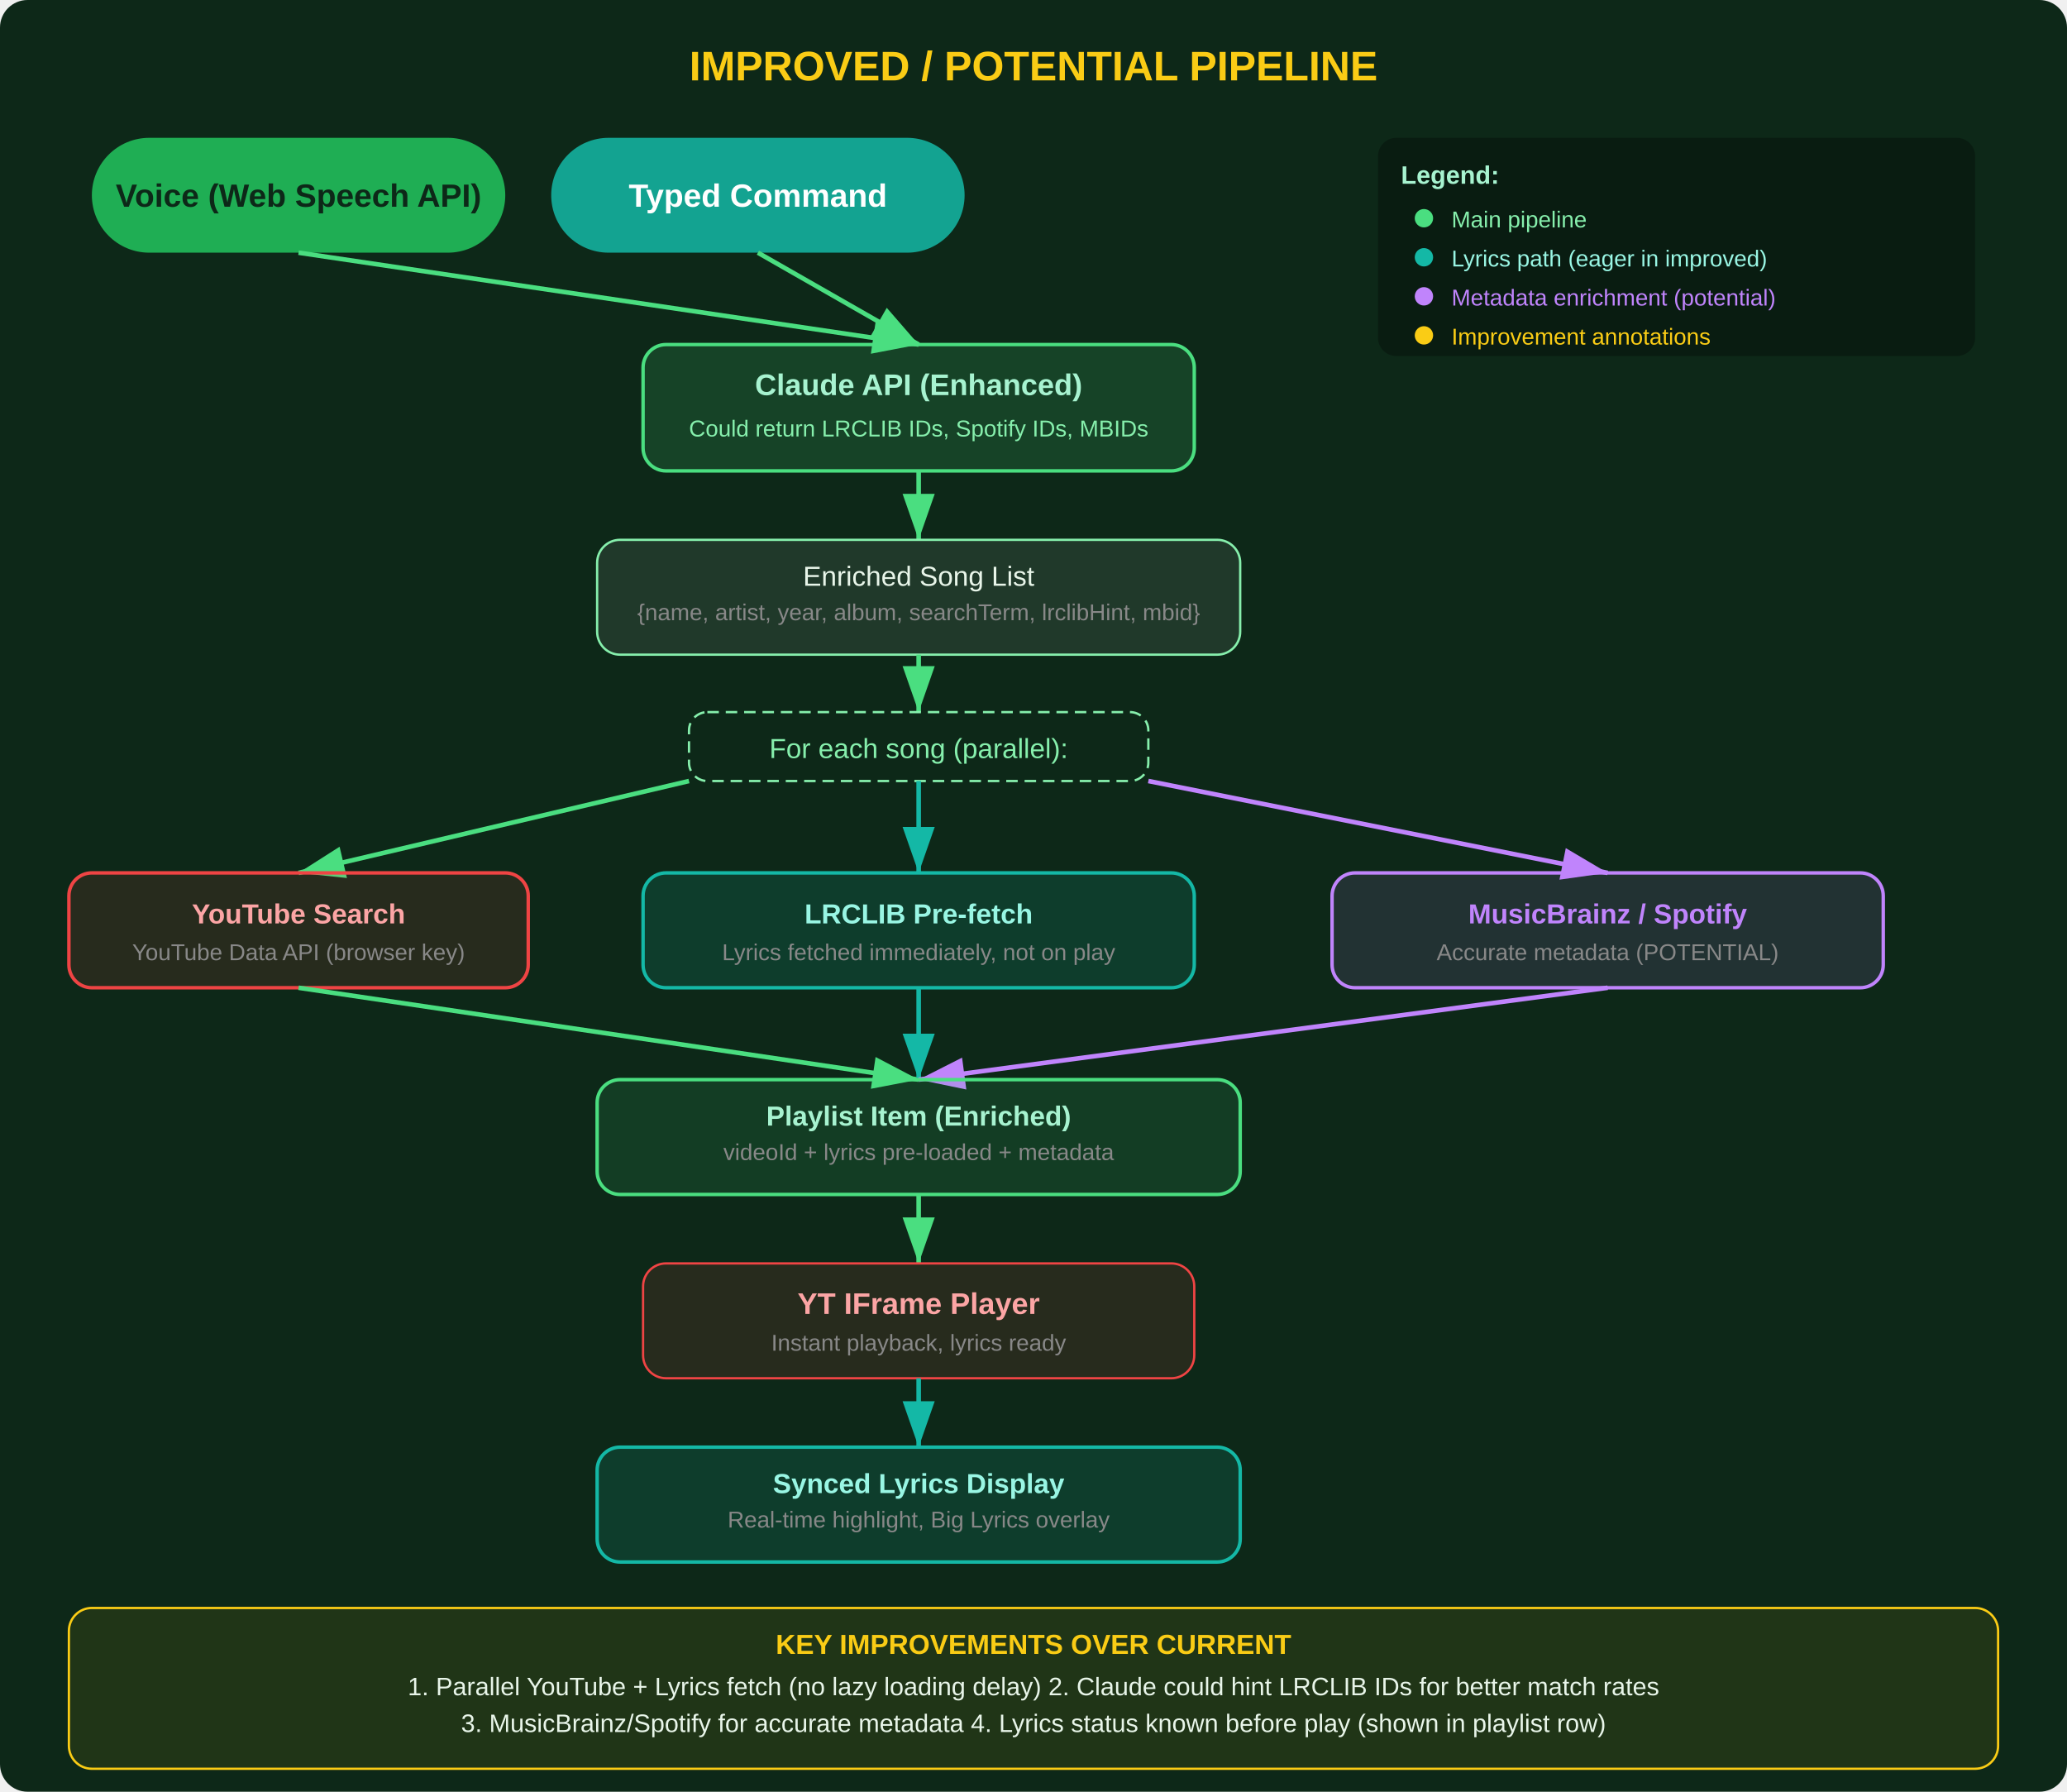
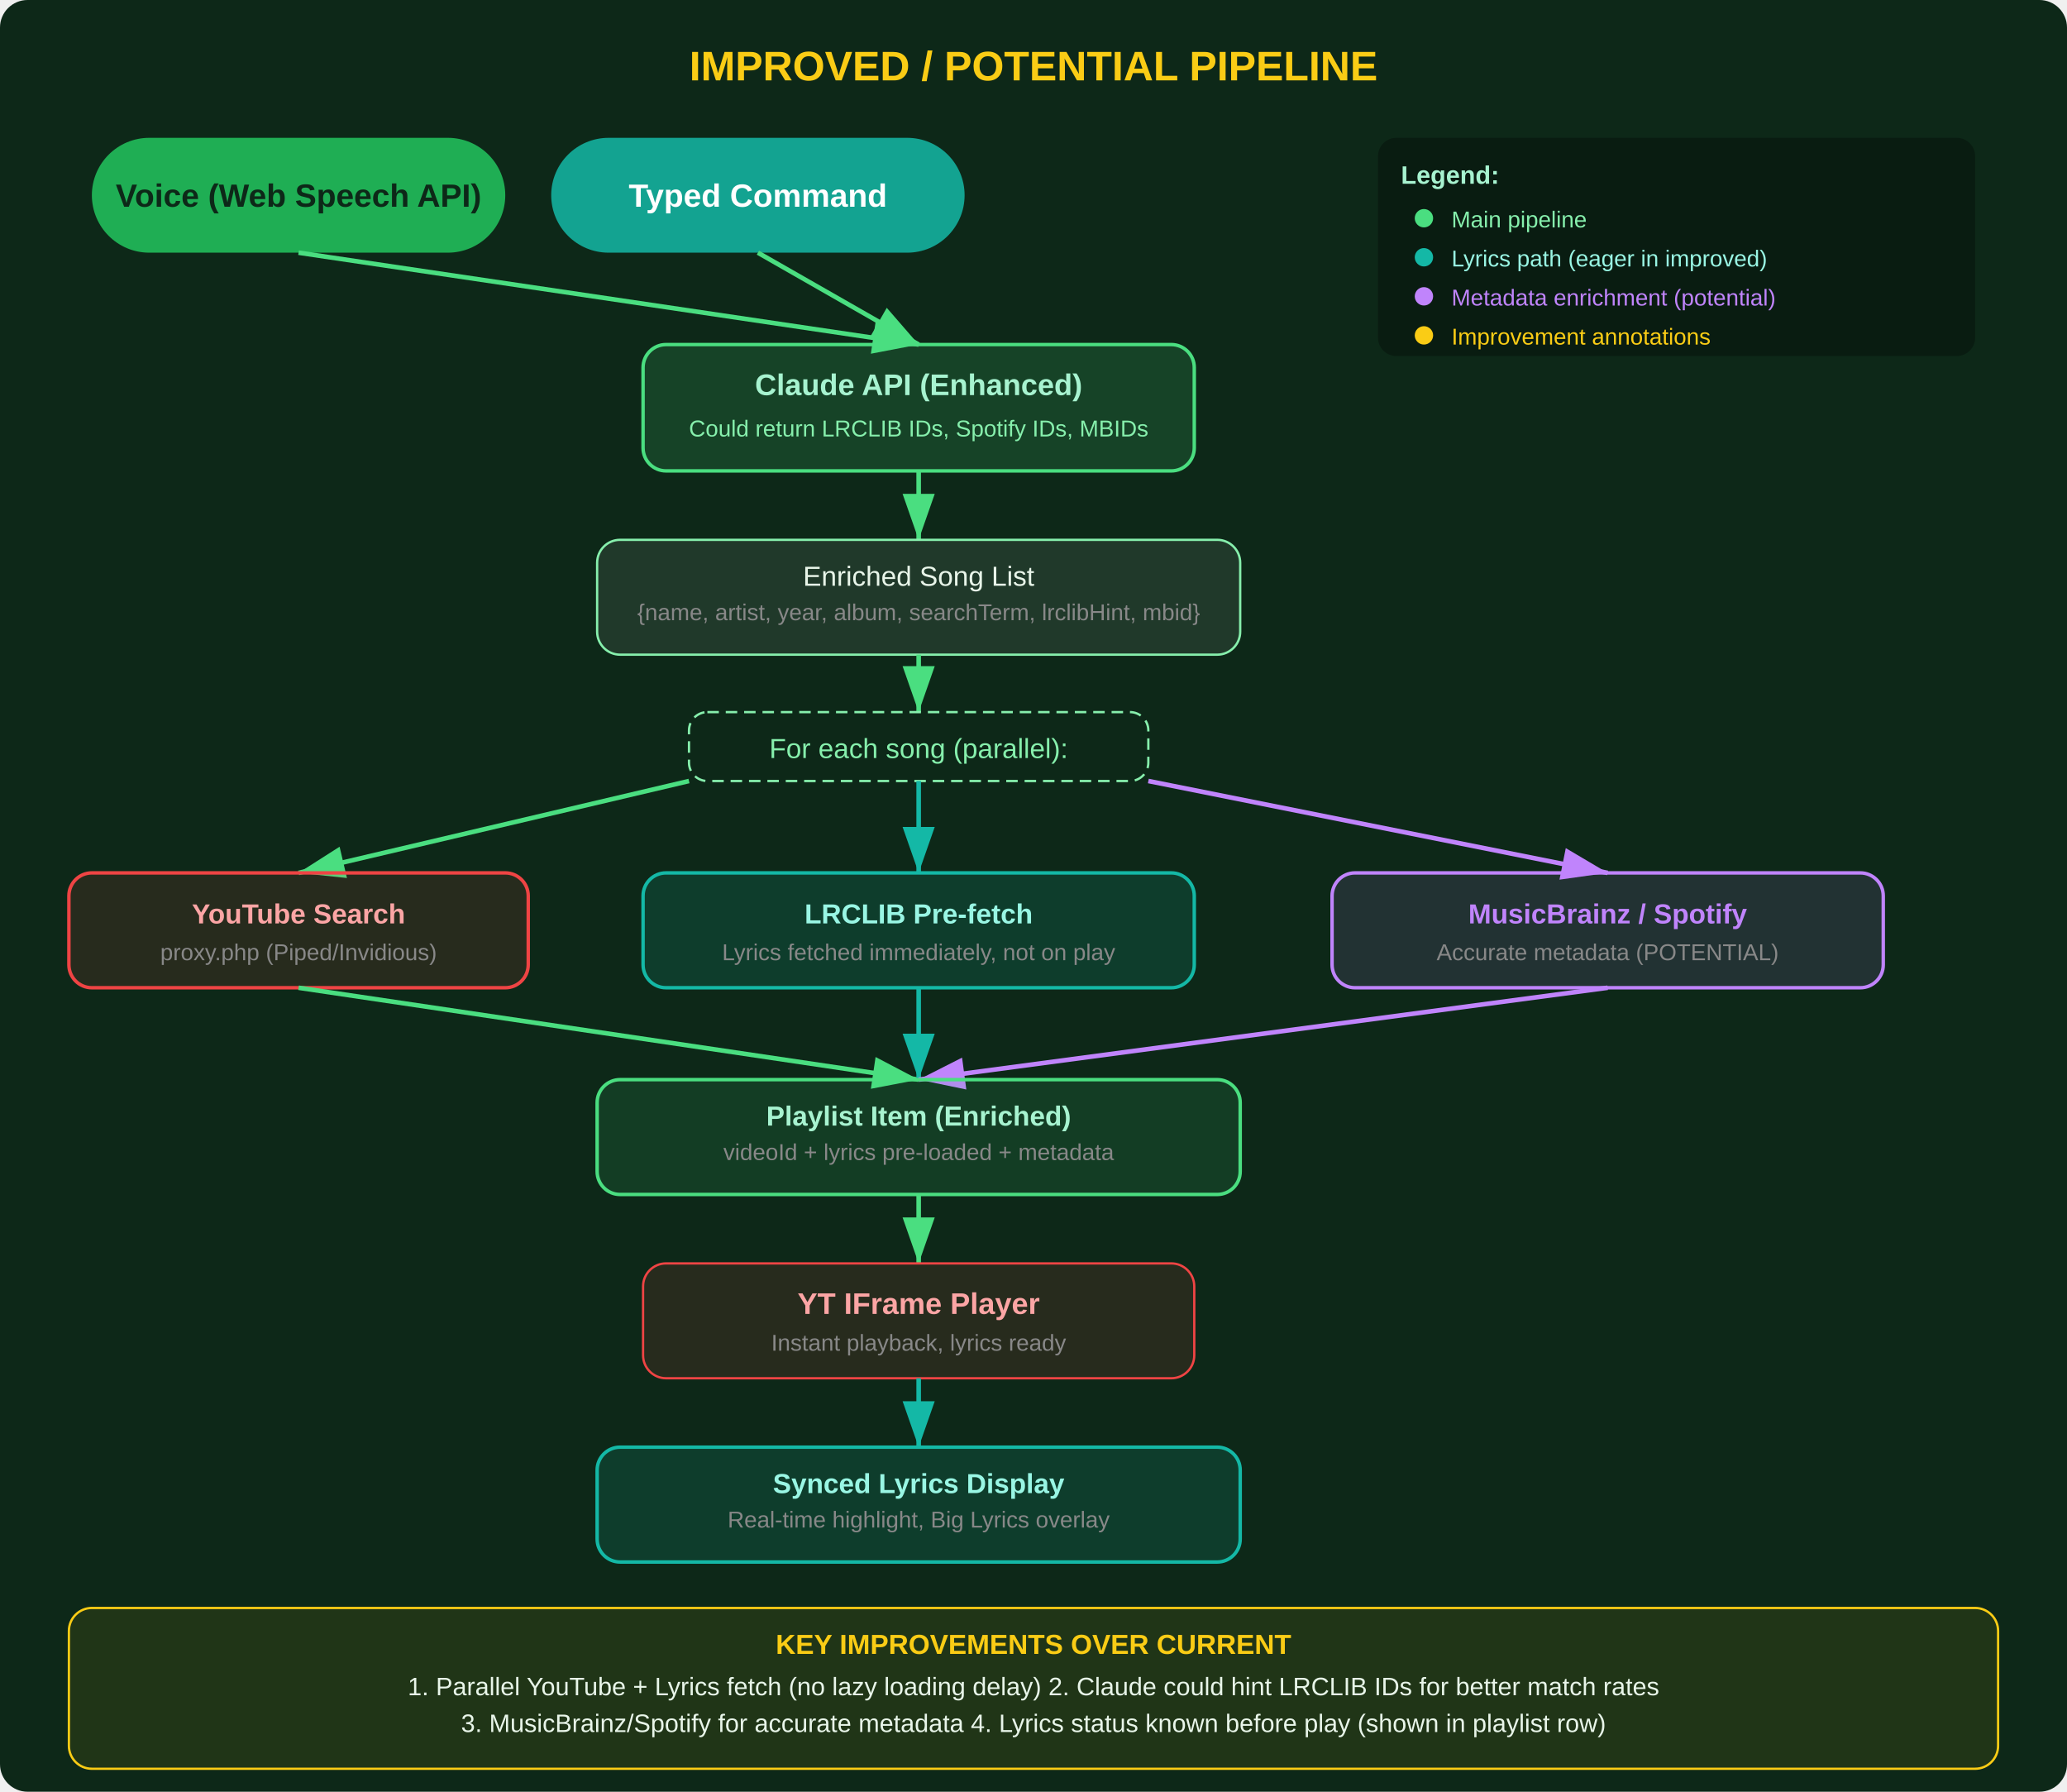
<svg xmlns="http://www.w3.org/2000/svg" viewBox="0 0 900 780" font-family="'Segoe UI', Arial, sans-serif">
  <defs>
    <marker id="arr" markerWidth="10" markerHeight="7" refX="10" refY="3.5" orient="auto">
      <polygon points="0 0, 10 3.5, 0 7" fill="#4ade80" />
    </marker>
    <marker id="arr-teal" markerWidth="10" markerHeight="7" refX="10" refY="3.5" orient="auto">
      <polygon points="0 0, 10 3.5, 0 7" fill="#14b8a6" />
    </marker>
    <marker id="arr-yellow" markerWidth="10" markerHeight="7" refX="10" refY="3.5" orient="auto">
      <polygon points="0 0, 10 3.5, 0 7" fill="#facc15" />
    </marker>
    <marker id="arr-purple" markerWidth="10" markerHeight="7" refX="10" refY="3.5" orient="auto">
      <polygon points="0 0, 10 3.5, 0 7" fill="#c084fc" />
    </marker>
  </defs>
  <rect width="900" height="780" rx="12" fill="#0d2818" />
  <text x="450" y="35" text-anchor="middle" font-size="18" font-weight="700" fill="#facc15">IMPROVED / POTENTIAL PIPELINE</text>
  <rect x="40" y="60" width="180" height="50" rx="25" fill="#22c55e" opacity="0.85" />
  <text x="130" y="90" text-anchor="middle" font-size="14" font-weight="600" fill="#0d2818">Voice (Web Speech API)</text>
  <rect x="240" y="60" width="180" height="50" rx="25" fill="#14b8a6" opacity="0.85" />
  <text x="330" y="90" text-anchor="middle" font-size="14" font-weight="600" fill="#fff">Typed Command</text>
  <line x1="130" y1="110" x2="400" y2="150" stroke="#4ade80" stroke-width="2" marker-end="url(#arr)" />
  <line x1="330" y1="110" x2="400" y2="150" stroke="#4ade80" stroke-width="2" marker-end="url(#arr)" />
  <rect x="280" y="150" width="240" height="55" rx="10" fill="rgba(74,222,128,0.15)" stroke="#4ade80" stroke-width="1.5" />
  <text x="400" y="172" text-anchor="middle" font-size="13" font-weight="600" fill="#a7f3d0">Claude API (Enhanced)</text>
  <text x="400" y="190" text-anchor="middle" font-size="10" fill="#86efac">Could return LRCLIB IDs, Spotify IDs, MBIDs</text>
  <line x1="400" y1="205" x2="400" y2="235" stroke="#4ade80" stroke-width="2" marker-end="url(#arr)" />
  <rect x="260" y="235" width="280" height="50" rx="10" fill="rgba(255,255,255,0.08)" stroke="#86efac" stroke-width="1" />
  <text x="400" y="255" text-anchor="middle" font-size="12" fill="#e8f5e9">Enriched Song List</text>
  <text x="400" y="270" text-anchor="middle" font-size="10" fill="#888">{name, artist, year, album, searchTerm, lrclibHint, mbid}</text>
  <line x1="400" y1="285" x2="400" y2="310" stroke="#4ade80" stroke-width="2" marker-end="url(#arr)" />
  <rect x="300" y="310" width="200" height="30" rx="8" fill="none" stroke="#86efac" stroke-width="1" stroke-dasharray="5,3" />
  <text x="400" y="330" text-anchor="middle" font-size="12" fill="#86efac">For each song (parallel):</text>
  <line x1="300" y1="340" x2="130" y2="380" stroke="#4ade80" stroke-width="2" marker-end="url(#arr)" />
  <line x1="400" y1="340" x2="400" y2="380" stroke="#14b8a6" stroke-width="2" marker-end="url(#arr-teal)" />
  <line x1="500" y1="340" x2="700" y2="380" stroke="#c084fc" stroke-width="2" marker-end="url(#arr-purple)" />
  <rect x="30" y="380" width="200" height="50" rx="10" fill="rgba(239,68,68,0.12)" stroke="#ef4444" stroke-width="1.5" />
  <text x="130" y="402" text-anchor="middle" font-size="12" font-weight="600" fill="#fca5a5">YouTube Search</text>
-   <text x="130" y="418" text-anchor="middle" font-size="10" fill="#888">YouTube Data API (browser key)</text>
+   <text x="130" y="418" text-anchor="middle" font-size="10" fill="#888">proxy.php (Piped/Invidious)</text>
  <rect x="280" y="380" width="240" height="50" rx="10" fill="rgba(20,184,166,0.15)" stroke="#14b8a6" stroke-width="1.5" />
  <text x="400" y="402" text-anchor="middle" font-size="12" font-weight="600" fill="#99f6e4">LRCLIB Pre-fetch</text>
  <text x="400" y="418" text-anchor="middle" font-size="10" fill="#888">Lyrics fetched immediately, not on play</text>
  <rect x="580" y="380" width="240" height="50" rx="10" fill="rgba(192,132,252,0.12)" stroke="#c084fc" stroke-width="1.5" />
  <text x="700" y="402" text-anchor="middle" font-size="12" font-weight="600" fill="#c084fc">MusicBrainz / Spotify</text>
  <text x="700" y="418" text-anchor="middle" font-size="10" fill="#888">Accurate metadata (POTENTIAL)</text>
  <line x1="130" y1="430" x2="400" y2="470" stroke="#4ade80" stroke-width="2" marker-end="url(#arr)" />
  <line x1="400" y1="430" x2="400" y2="470" stroke="#14b8a6" stroke-width="2" marker-end="url(#arr-teal)" />
  <line x1="700" y1="430" x2="400" y2="470" stroke="#c084fc" stroke-width="2" marker-end="url(#arr-purple)" />
  <rect x="260" y="470" width="280" height="50" rx="10" fill="rgba(74,222,128,0.12)" stroke="#4ade80" stroke-width="1.5" />
  <text x="400" y="490" text-anchor="middle" font-size="12" font-weight="600" fill="#a7f3d0">Playlist Item (Enriched)</text>
  <text x="400" y="505" text-anchor="middle" font-size="10" fill="#888">videoId + lyrics pre-loaded + metadata</text>
  <line x1="400" y1="520" x2="400" y2="550" stroke="#4ade80" stroke-width="2" marker-end="url(#arr)" />
  <rect x="280" y="550" width="240" height="50" rx="10" fill="rgba(239,68,68,0.12)" stroke="#ef4444" stroke-width="1" />
  <text x="400" y="572" text-anchor="middle" font-size="13" font-weight="600" fill="#fca5a5">YT IFrame Player</text>
  <text x="400" y="588" text-anchor="middle" font-size="10" fill="#888">Instant playback, lyrics ready</text>
  <line x1="400" y1="600" x2="400" y2="630" stroke="#14b8a6" stroke-width="2" marker-end="url(#arr-teal)" />
  <rect x="260" y="630" width="280" height="50" rx="10" fill="rgba(20,184,166,0.15)" stroke="#14b8a6" stroke-width="1.5" />
  <text x="400" y="650" text-anchor="middle" font-size="12" font-weight="600" fill="#99f6e4">Synced Lyrics Display</text>
  <text x="400" y="665" text-anchor="middle" font-size="10" fill="#888">Real-time highlight, Big Lyrics overlay</text>
  <rect x="30" y="700" width="840" height="70" rx="10" fill="rgba(250,204,21,0.08)" stroke="#facc15" stroke-width="1" />
  <text x="450" y="720" text-anchor="middle" font-size="12" font-weight="700" fill="#facc15">KEY IMPROVEMENTS OVER CURRENT</text>
  <text x="450" y="738" text-anchor="middle" font-size="11" fill="#e8f5e9">1. Parallel YouTube + Lyrics fetch (no lazy loading delay)  2. Claude could hint LRCLIB IDs for better match rates</text>
  <text x="450" y="754" text-anchor="middle" font-size="11" fill="#e8f5e9">3. MusicBrainz/Spotify for accurate metadata  4. Lyrics status known before play (shown in playlist row)</text>
  <rect x="600" y="60" width="260" height="95" rx="8" fill="rgba(0,0,0,0.3)" />
  <text x="610" y="80" font-size="11" font-weight="600" fill="#a7f3d0">Legend:</text>
  <circle cx="620" cy="95" r="4" fill="#4ade80" />
  <text x="632" y="99" font-size="10" fill="#86efac">Main pipeline</text>
  <circle cx="620" cy="112" r="4" fill="#14b8a6" />
  <text x="632" y="116" font-size="10" fill="#99f6e4">Lyrics path (eager in improved)</text>
  <circle cx="620" cy="129" r="4" fill="#c084fc" />
  <text x="632" y="133" font-size="10" fill="#c084fc">Metadata enrichment (potential)</text>
  <circle cx="620" cy="146" r="4" fill="#facc15" />
  <text x="632" y="150" font-size="10" fill="#facc15">Improvement annotations</text>
</svg>
